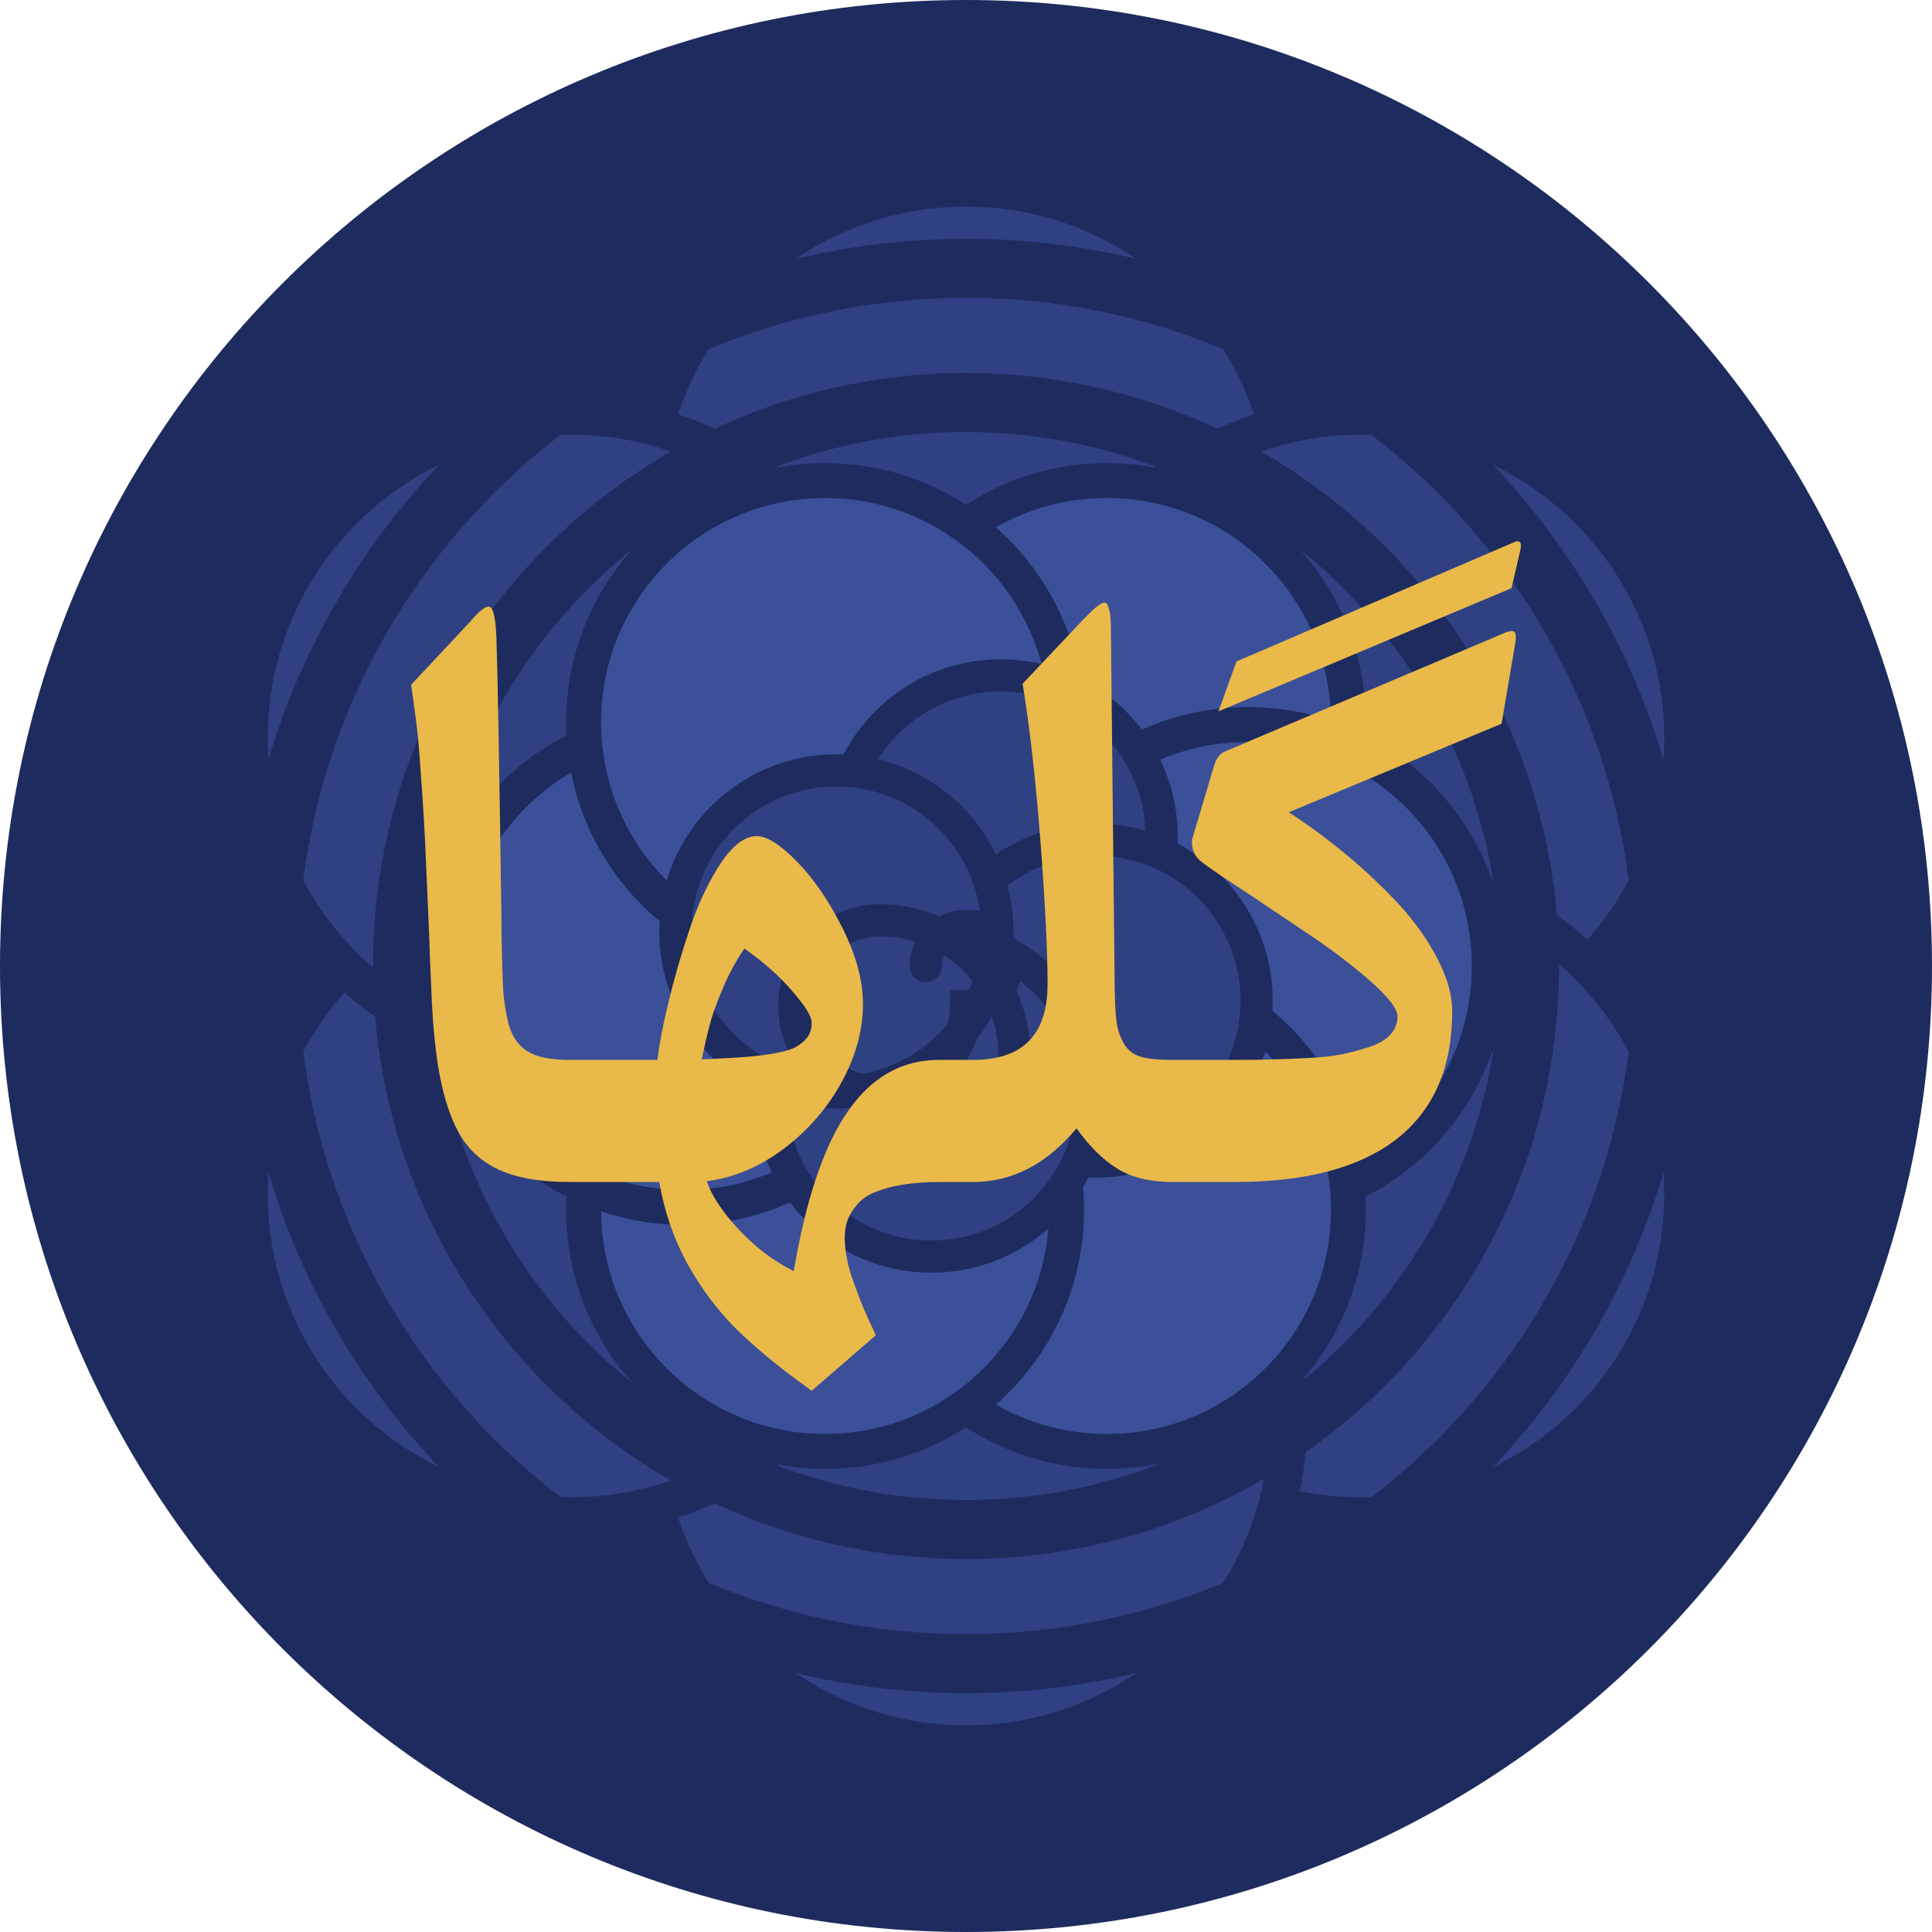
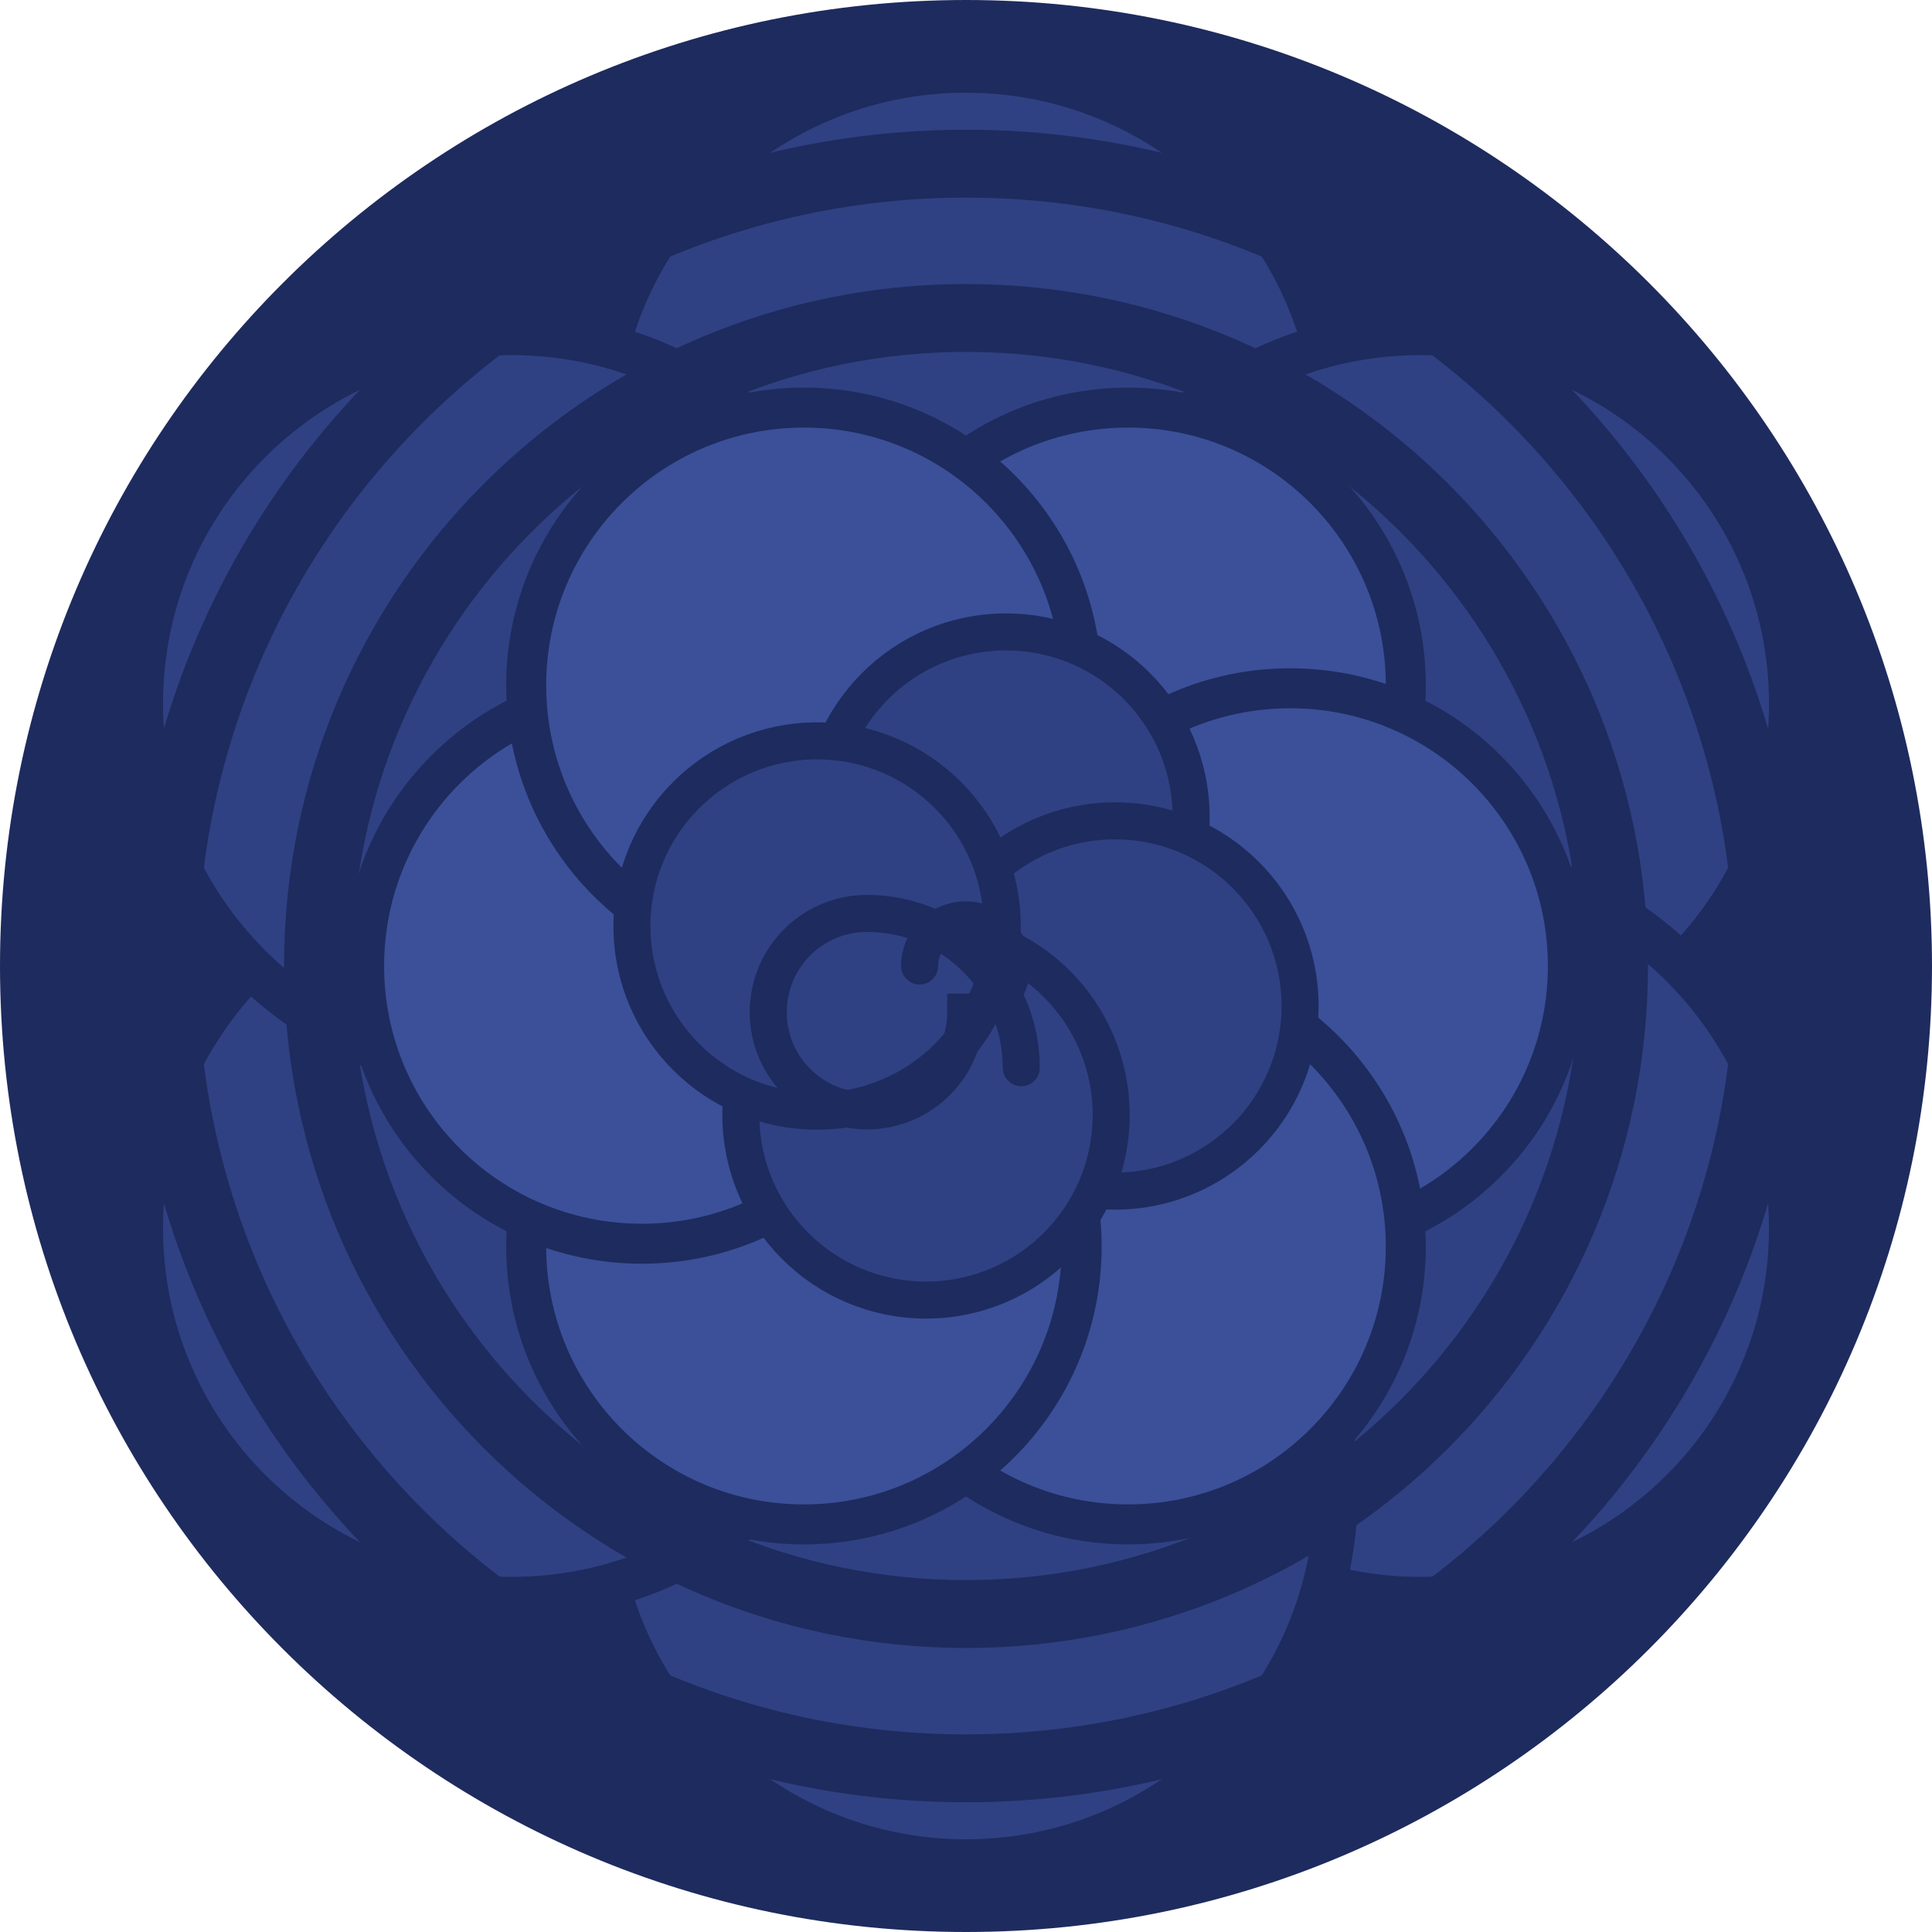
<svg xmlns="http://www.w3.org/2000/svg" viewBox="18 18 72 72" width="288" height="288">
  <clipPath id="c">
    <circle cx="54" cy="54" r="36" />
  </clipPath>
  <g clip-path="url(#c)">
    <rect width="108" height="108" fill="#1E2B5E" />
-     <path d="M42,37 a12,12 0 1,0 24,0 a12,12 0 1,0 -24,0 Z" fill="#2F4183" stroke="#1E2B5E" stroke-width="1.4" />
-     <path d="M56.72,45.5 a12,12 0 1,0 24,0 a12,12 0 1,0 -24,0 Z" fill="#2F4183" stroke="#1E2B5E" stroke-width="1.4" />
-     <path d="M56.72,62.5 a12,12 0 1,0 24,0 a12,12 0 1,0 -24,0 Z" fill="#2F4183" stroke="#1E2B5E" stroke-width="1.4" />
-     <path d="M42,71 a12,12 0 1,0 24,0 a12,12 0 1,0 -24,0 Z" fill="#2F4183" stroke="#1E2B5E" stroke-width="1.4" />
-     <path d="M27.28,62.5 a12,12 0 1,0 24,0 a12,12 0 1,0 -24,0 Z" fill="#2F4183" stroke="#1E2B5E" stroke-width="1.4" />
-     <path d="M27.28,45.5 a12,12 0 1,0 24,0 a12,12 0 1,0 -24,0 Z" fill="#2F4183" stroke="#1E2B5E" stroke-width="1.4" />
-     <path d="M50.25,44.91 a9,9 0 1,0 18,0 a9,9 0 1,0 -18,0 Z" fill="#3B5099" stroke="#1E2B5E" stroke-width="1.3" />
-     <path d="M55.5,54 a9,9 0 1,0 18,0 a9,9 0 1,0 -18,0 Z" fill="#3B5099" stroke="#1E2B5E" stroke-width="1.3" />
-     <path d="M50.25,63.09 a9,9 0 1,0 18,0 a9,9 0 1,0 -18,0 Z" fill="#3B5099" stroke="#1E2B5E" stroke-width="1.3" />
-     <path d="M39.75,63.09 a9,9 0 1,0 18,0 a9,9 0 1,0 -18,0 Z" fill="#3B5099" stroke="#1E2B5E" stroke-width="1.3" />
-     <path d="M34.5,54 a9,9 0 1,0 18,0 a9,9 0 1,0 -18,0 Z" fill="#3B5099" stroke="#1E2B5E" stroke-width="1.3" />
-     <path d="M39.75,44.91 a9,9 0 1,0 18,0 a9,9 0 1,0 -18,0 Z" fill="#3B5099" stroke="#1E2B5E" stroke-width="1.3" />
-     <path d="M49.29,49.17 a6,6 0 1,0 12,0 a6,6 0 1,0 -12,0 Z" fill="#2F4183" stroke="#1E2B5E" stroke-width="1.2" />
-     <path d="M52.83,55.29 a6,6 0 1,0 12,0 a6,6 0 1,0 -12,0 Z" fill="#2F4183" stroke="#1E2B5E" stroke-width="1.2" />
-     <path d="M46.71,58.83 a6,6 0 1,0 12,0 a6,6 0 1,0 -12,0 Z" fill="#2F4183" stroke="#1E2B5E" stroke-width="1.2" />
-     <path d="M43.17,52.71 a6,6 0 1,0 12,0 a6,6 0 1,0 -12,0 Z" fill="#2F4183" stroke="#1E2B5E" stroke-width="1.2" />
-     <path d="M52.5,54 a1.5,1.5 0 1,1 1.5,1.5 a3.2,3.2 0 1,1 -3.2,-3.2 a5,5 0 0,1 5,5" fill="none" stroke="#1E2B5E" stroke-width="1.2" stroke-linecap="round" />
-     <path d="M33,54 a21,21 0 1,0 42,0 a21,21 0 1,0 -42,0 Z" fill="none" stroke="#1E2B5E" stroke-width="2.2" />
-     <path d="M28,54 a26,26 0 1,0 52,0 a26,26 0 1,0 -52,0 Z" fill="none" stroke="#1E2B5E" stroke-width="2.2" />
-     <path d="M36.69 52.45Q36.69 52.59 36.69 52.86Q36.72 54.11 36.74 54.67Q36.76 55.23 36.88 55.84Q36.99 56.44 37.23 56.77Q37.49 57.15 37.97 57.33Q38.46 57.5 39.25 57.5H39.54Q39.8 57.5 39.87 57.85Q39.95 58.21 39.95 59.08V60.49Q39.95 61.34 39.87 61.69Q39.78 62.05 39.54 62.05H39.25Q37.79 62.05 36.85 61.7Q35.91 61.35 35.34 60.59Q34.92 60.01 34.65 59.14Q34.38 58.26 34.25 57.18Q34.11 56.1 34.06 54.54Q34.04 54.19 33.99 52.77Q33.93 51.34 33.91 50.91Q33.89 50.48 33.84 49.33Q33.78 48.19 33.74 47.64Q33.7 47.09 33.64 46.24Q33.58 45.38 33.49 44.75Q33.41 44.11 33.32 43.52L35.52 41.17Q36.06 40.53 36.26 40.62Q36.46 40.71 36.5 41.77Q36.57 43.81 36.69 52.45ZM39.4 57.5H42.5Q42.59 56.69 42.91 55.36Q43.23 54.02 43.71 52.6Q44.19 51.18 44.86 50.17Q45.54 49.16 46.2 49.16Q46.78 49.16 47.72 50.13Q48.66 51.1 49.41 52.61Q50.16 54.12 50.16 55.42Q50.16 56.87 49.37 58.32Q48.57 59.78 47.21 60.81Q45.85 61.83 44.34 62.02Q44.61 62.83 45.54 63.83Q46.47 64.82 47.58 65.37Q48.27 61.32 49.6 59.41Q50.93 57.5 52.98 57.5H53.43Q53.69 57.5 53.76 57.85Q53.84 58.21 53.84 59.08V60.49Q53.84 61.35 53.76 61.7Q53.69 62.05 53.43 62.05H52.99Q52.23 62.05 51.63 62.15Q51.04 62.25 50.63 62.42Q50.22 62.58 49.97 62.86Q49.72 63.14 49.6 63.44Q49.48 63.73 49.48 64.15Q49.49 64.56 49.57 64.94Q49.64 65.32 49.83 65.83Q50.01 66.34 50.19 66.77Q50.37 67.19 50.64 67.76L48.25 69.83Q46.58 68.64 45.48 67.57Q44.39 66.49 43.62 65.1Q42.85 63.7 42.57 62.05H39.4Q38.99 62.05 38.89 61.71Q38.79 61.38 38.79 60.5V59.06Q38.79 58.17 38.89 57.83Q38.99 57.5 39.4 57.5ZM44.15 57.48Q45.07 57.44 45.65 57.4Q46.22 57.36 46.78 57.27Q47.33 57.18 47.62 57.04Q47.9 56.89 48.08 56.67Q48.25 56.44 48.25 56.12Q48.25 55.76 47.52 54.93Q46.8 54.09 45.74 53.35Q45.27 54.04 44.92 54.87Q44.57 55.71 44.45 56.19Q44.32 56.68 44.15 57.48ZM53.29 57.5H54.26Q57.04 57.5 57.04 54.68Q57.04 52.86 56.78 49.43Q56.52 46 56.11 43.48L58.32 41.14Q58.61 40.84 58.74 40.72Q58.87 40.6 59.03 40.5Q59.18 40.41 59.25 40.5Q59.31 40.6 59.36 40.82Q59.4 41.05 59.4 41.49L59.54 54.67Q59.55 55.61 59.61 56.08Q59.68 56.55 59.9 56.92Q60.13 57.28 60.54 57.39Q60.95 57.5 61.7 57.5H62.27Q62.53 57.5 62.61 57.85Q62.68 58.21 62.68 59.08V60.49Q62.68 61.35 62.61 61.7Q62.53 62.05 62.27 62.05H61.71Q60.46 62.05 59.65 61.56Q58.84 61.06 58.12 60.05Q56.45 62.05 54.26 62.05H53.29Q52.88 62.05 52.78 61.71Q52.68 61.38 52.68 60.5V59.06Q52.68 58.17 52.78 57.83Q52.88 57.5 53.29 57.5ZM62.14 57.5H64.08Q64.89 57.5 65.43 57.48Q65.97 57.47 66.75 57.43Q67.54 57.39 68.06 57.28Q68.58 57.17 69.08 57Q69.57 56.83 69.83 56.54Q70.08 56.25 70.08 55.88Q70.08 55.46 69.1 54.59Q68.11 53.72 66.94 52.93Q65.77 52.14 64.45 51.26Q63.12 50.39 62.82 50.15Q62.42 49.87 62.42 49.38Q62.42 49.31 62.45 49.2L63.24 46.55Q63.37 46.12 63.64 46.01L74.11 41.57Q74.37 41.47 74.45 41.56Q74.52 41.65 74.47 41.97L73.96 44.97L66.03 48.27Q67.18 49.02 68.22 49.89Q69.26 50.76 70.16 51.73Q71.05 52.71 71.58 53.75Q72.12 54.79 72.12 55.69Q72.12 58.82 70.06 60.44Q68 62.05 64.02 62.05H62.14Q61.73 62.05 61.62 61.71Q61.52 61.38 61.52 60.5V59.06Q61.52 58.17 61.62 57.83Q61.73 57.5 62.14 57.5ZM74.67 38.45 74.33 39.92 63.41 44.51 64.08 42.65 74.44 38.2Q74.73 38.08 74.67 38.45Z" fill="#E9B949" />
+     <path d="M40.2,34.45 a13.8,13.8 0 1,0 27.6,0 a13.8,13.8 0 1,0 -27.6,0 Z" fill="#2F4183" stroke="#1E2B5E" stroke-width="1.61" />
+     <path d="M57.13,44.23 a13.8,13.8 0 1,0 27.6,0 a13.8,13.8 0 1,0 -27.6,0 Z" fill="#2F4183" stroke="#1E2B5E" stroke-width="1.61" />
+     <path d="M57.13,63.77 a13.8,13.8 0 1,0 27.6,0 a13.8,13.8 0 1,0 -27.6,0 Z" fill="#2F4183" stroke="#1E2B5E" stroke-width="1.61" />
+     <path d="M40.2,73.55 a13.8,13.8 0 1,0 27.6,0 a13.8,13.8 0 1,0 -27.6,0 Z" fill="#2F4183" stroke="#1E2B5E" stroke-width="1.61" />
+     <path d="M23.27,63.77 a13.8,13.8 0 1,0 27.6,0 a13.8,13.8 0 1,0 -27.6,0 Z" fill="#2F4183" stroke="#1E2B5E" stroke-width="1.61" />
+     <path d="M23.27,44.23 a13.8,13.8 0 1,0 27.6,0 a13.8,13.8 0 1,0 -27.6,0 Z" fill="#2F4183" stroke="#1E2B5E" stroke-width="1.61" />
+     <path d="M49.69,43.54 a10.35,10.35 0 1,0 20.7,0 a10.35,10.35 0 1,0 -20.7,0 Z" fill="#3B5099" stroke="#1E2B5E" stroke-width="1.49" />
+     <path d="M55.73,54 a10.35,10.35 0 1,0 20.7,0 a10.35,10.35 0 1,0 -20.7,0 Z" fill="#3B5099" stroke="#1E2B5E" stroke-width="1.49" />
+     <path d="M49.69,64.46 a10.35,10.35 0 1,0 20.7,0 a10.35,10.35 0 1,0 -20.7,0 Z" fill="#3B5099" stroke="#1E2B5E" stroke-width="1.49" />
+     <path d="M37.61,64.46 a10.35,10.35 0 1,0 20.7,0 a10.35,10.35 0 1,0 -20.7,0 Z" fill="#3B5099" stroke="#1E2B5E" stroke-width="1.49" />
+     <path d="M31.57,54 a10.35,10.35 0 1,0 20.7,0 a10.35,10.35 0 1,0 -20.7,0 Z" fill="#3B5099" stroke="#1E2B5E" stroke-width="1.49" />
+     <path d="M37.61,43.54 a10.35,10.35 0 1,0 20.7,0 a10.35,10.35 0 1,0 -20.7,0 Z" fill="#3B5099" stroke="#1E2B5E" stroke-width="1.49" />
+     <path d="M48.59,48.45 a6.9,6.9 0 1,0 13.8,0 a6.9,6.9 0 1,0 -13.8,0 Z" fill="#2F4183" stroke="#1E2B5E" stroke-width="1.38" />
+     <path d="M52.65,55.49 a6.9,6.9 0 1,0 13.8,0 a6.9,6.9 0 1,0 -13.8,0 Z" fill="#2F4183" stroke="#1E2B5E" stroke-width="1.38" />
+     <path d="M45.61,59.55 a6.9,6.9 0 1,0 13.8,0 a6.9,6.9 0 1,0 -13.8,0 Z" fill="#2F4183" stroke="#1E2B5E" stroke-width="1.38" />
+     <path d="M41.55,52.51 a6.9,6.9 0 1,0 13.8,0 a6.9,6.9 0 1,0 -13.8,0 Z" fill="#2F4183" stroke="#1E2B5E" stroke-width="1.38" />
+     <path d="M52.27,54 a1.72,1.72 0 1,1 1.72,1.72 a3.68,3.68 0 1,1 -3.68,-3.68 a5.75,5.75 0 0,1 5.75,5.75" fill="none" stroke="#1E2B5E" stroke-width="1.38" stroke-linecap="round" />
+     <path d="M29.85,54 a24.15,24.15 0 1,0 48.3,0 a24.15,24.15 0 1,0 -48.3,0 Z" fill="none" stroke="#1E2B5E" stroke-width="2.53" />
+     <path d="M24.1,54 a29.9,29.9 0 1,0 59.8,0 a29.9,29.9 0 1,0 -59.8,0 Z" fill="none" stroke="#1E2B5E" stroke-width="2.53" />
  </g>
</svg>
